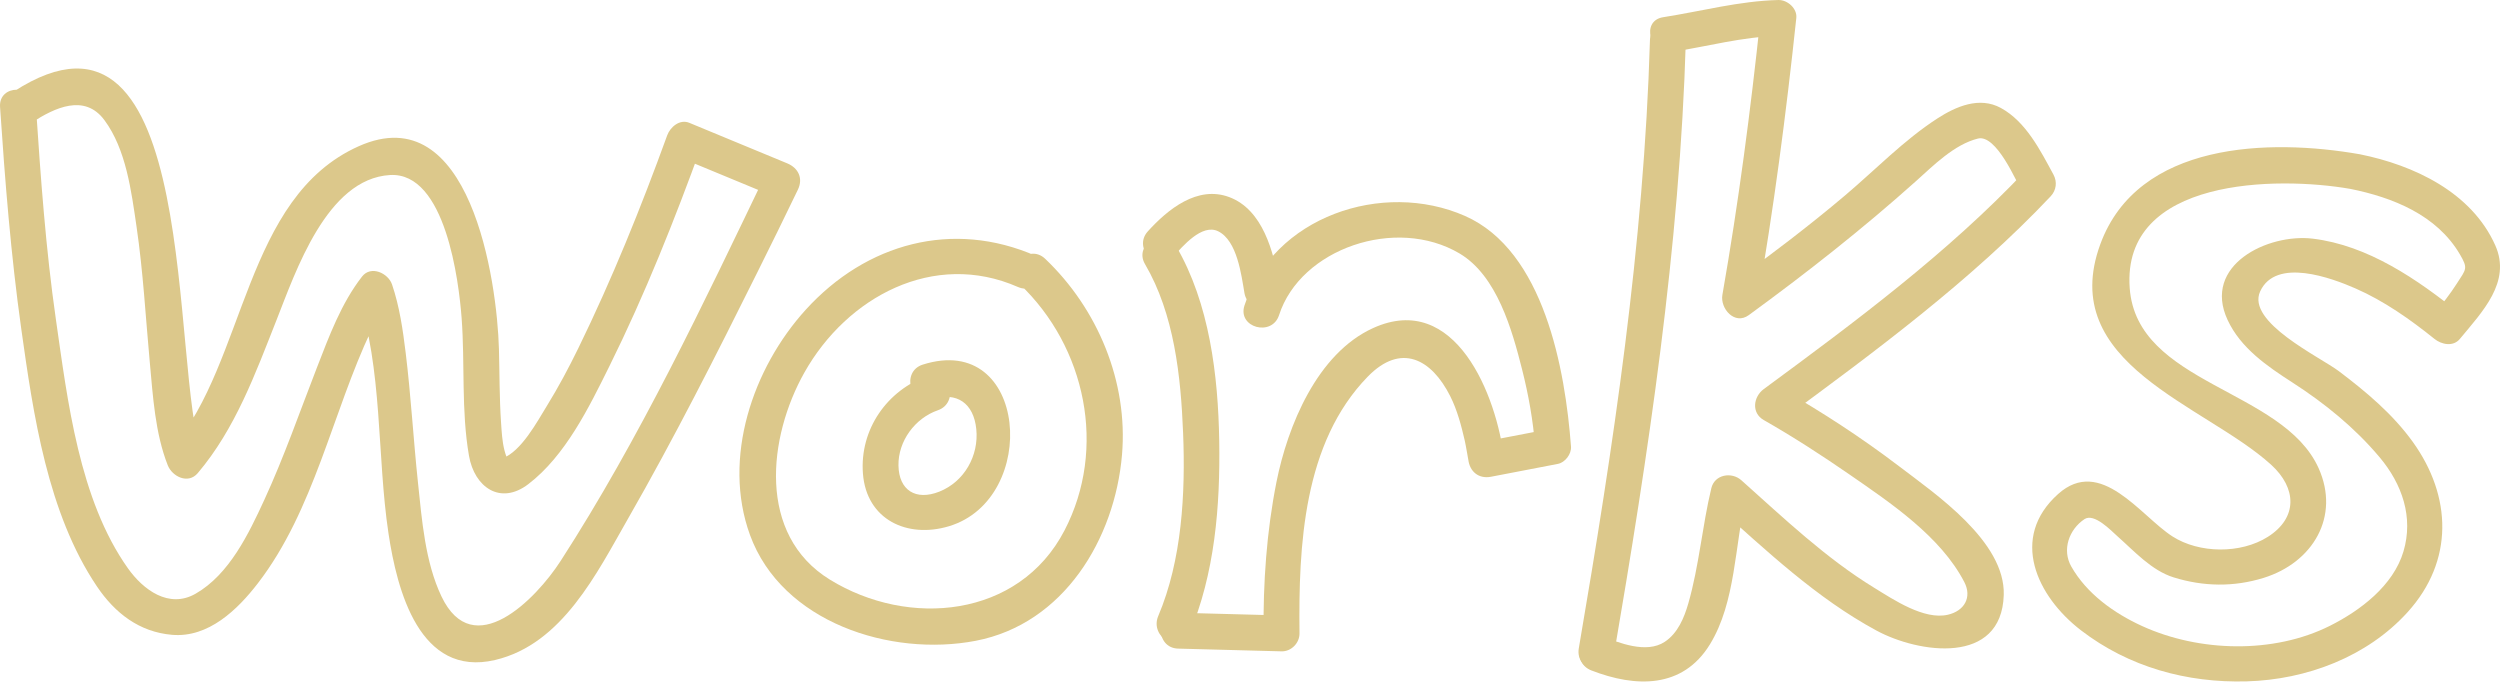
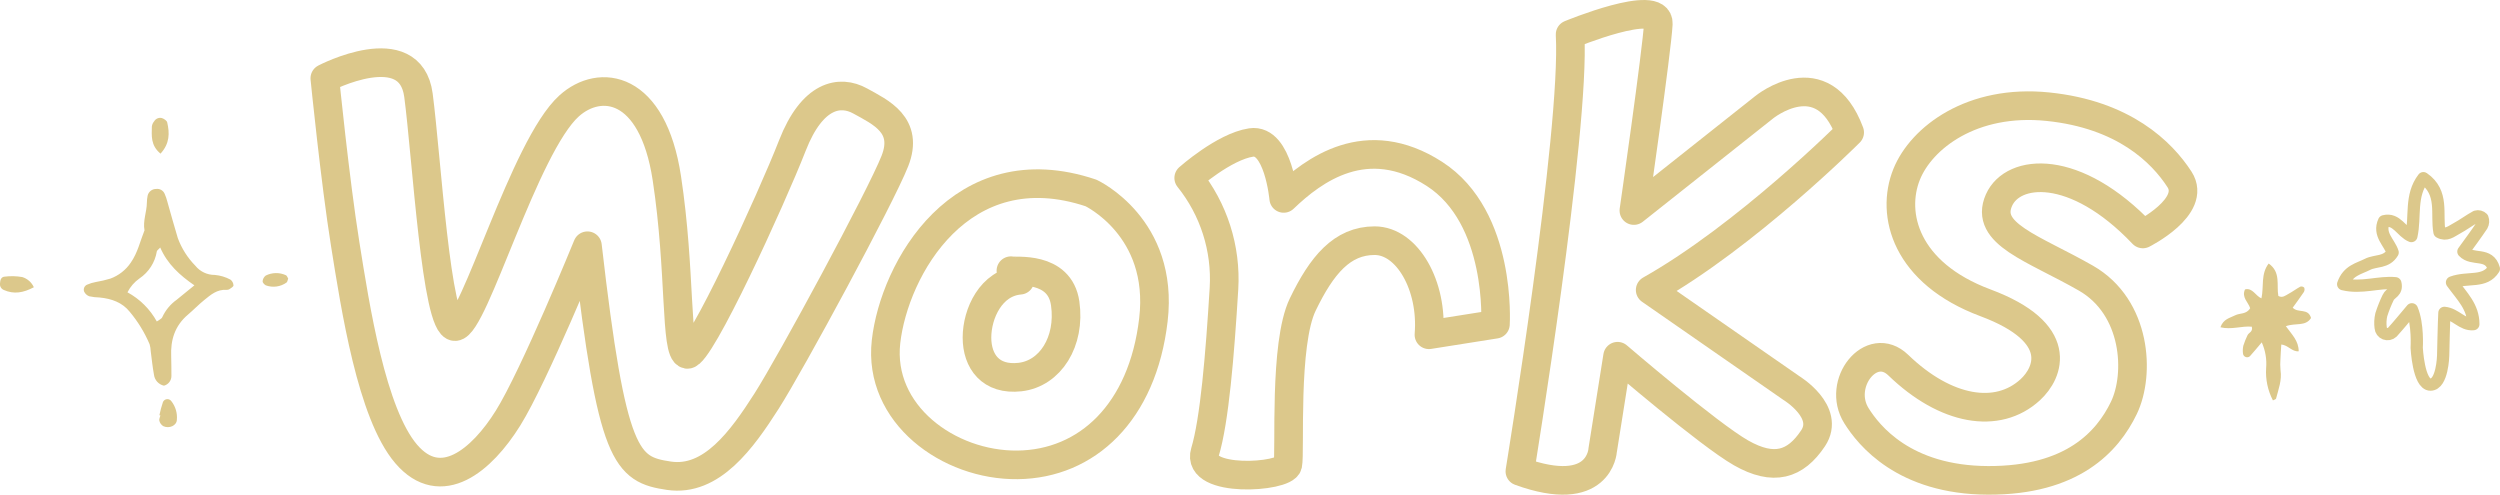
- <svg xmlns="http://www.w3.org/2000/svg" version="1.1" id="圖層_1" x="0px" y="0px" width="452.653px" height="123.39px" viewBox="0 0 452.653 123.39" enable-background="new 0 0 452.653 123.39" xml:space="preserve">
-   <g>
-     <path fill="#DCC88B" d="M0.009,19.37C0.91,32.812,1.978,46.214,3.852,59.563c2.176,15.497,4.757,33.352,13.702,46.621   c3.261,4.838,7.669,8.246,13.59,8.758c6.6,0.569,11.873-4.559,15.553-9.343C56.91,92.325,60.155,74.747,67.204,59.833   c0.832-1.761,1.741-3.62,2.943-5.165c-1.811-0.478-3.622-0.956-5.432-1.434c4.626,13.637,3.498,29.215,5.627,43.36   c1.548,10.282,5.623,26.123,19.304,22.904c12.181-2.866,18.447-15.788,24.081-25.616c8.344-14.559,15.931-29.563,23.405-44.583   c2.474-4.971,4.929-9.951,7.334-14.955c0.99-2.059,0.09-3.934-1.942-4.774c-5.907-2.444-11.814-4.89-17.722-7.334   c-1.73-0.716-3.453,0.77-3.998,2.27c-4.739,13.062-9.976,26.015-16.074,38.503c-1.746,3.575-3.62,7.089-5.708,10.476   c-1.79,2.903-4.635,8.243-8.053,9.513c1.085-0.403,0.854,0.445,0.366-1.471c-0.421-1.654-0.504-3.392-0.619-5.087   c-0.296-4.399-0.26-8.822-0.377-13.228c-0.333-12.443-5.22-45.743-25.374-36.742c-20.76,9.272-20.39,38.832-33.758,54.603   c1.811,0.478,3.621,0.956,5.432,1.434c-5.943-15.121,0.09-88.109-34.138-65.942c-3.504,2.27-0.25,7.898,3.28,5.613   c4.146-2.685,9.531-5.259,13.117-0.437c3.949,5.312,4.889,12.933,5.822,19.282c1.196,8.137,1.645,16.377,2.4,24.561   c0.569,6.168,0.963,12.829,3.251,18.651c0.808,2.055,3.691,3.488,5.432,1.434c6.811-8.033,10.429-18.022,14.254-27.693   c3.458-8.743,9.097-25.627,20.57-26.285c10.058-0.577,12.458,19.317,12.953,25.875c0.625,8.302-0.096,16.739,1.337,24.972   c0.989,5.686,5.684,8.993,10.745,5.118c6.737-5.158,10.995-13.927,14.682-21.365c6.414-12.938,11.805-26.484,16.729-40.055   c-1.333,0.757-2.665,1.513-3.998,2.27c5.907,2.444,11.814,4.89,17.722,7.334c-0.647-1.591-1.295-3.183-1.942-4.774   c-11.465,23.852-22.979,48.243-37.348,70.502c-4.517,6.997-15.827,18.467-21.572,6.423c-2.967-6.222-3.547-13.885-4.26-20.634   c-0.824-7.804-1.266-15.645-2.217-23.436c-0.511-4.183-1.115-8.41-2.474-12.413c-0.696-2.051-3.813-3.515-5.432-1.434   c-3.771,4.85-5.937,10.741-8.145,16.418c-3.123,8.029-5.941,16.179-9.549,24.011c-2.828,6.138-6.345,13.506-12.451,16.999   c-4.833,2.764-9.488-0.723-12.239-4.597C14.329,90.464,12.231,72.52,10.12,57.835C8.285,45.076,7.371,32.223,6.509,19.37   C6.23,15.211-0.272,15.184,0.009,19.37L0.009,19.37z" />
-   </g>
-   <g>
-     <path fill="#DCC88B" d="M187.579,46.345c-15.078-6.621-30.747-2.295-41.675,9.717c-9.622,10.575-15.175,26.907-10.111,40.798   c5.77,15.827,25.467,22.127,40.873,19.163c15.971-3.073,25.183-18.472,26.485-33.66c1.133-13.221-4.389-26.449-13.914-35.509   c-3.035-2.887-7.638,1.702-4.596,4.596c11.967,11.384,15.831,29.735,8.092,44.605c-8.238,15.831-28.205,17.68-42.485,8.886   c-13.188-8.121-11.184-25.795-4.603-37.492c7.708-13.702,23.439-22.172,38.654-15.49C188.098,53.626,191.41,48.027,187.579,46.345   L187.579,46.345z" />
-   </g>
-   <g>
-     <path fill="#DCC88B" d="M168.075,68.018c-7.46,2.584-12.444,9.757-11.831,17.734c0.644,8.372,8.062,11.78,15.558,9.533   c16.532-4.955,14.297-35.316-4.728-29.268c-3.979,1.265-2.278,7.541,1.728,6.268c4.462-1.419,7.492,0.742,7.967,5.407   c0.49,4.812-2.172,9.531-6.694,11.325c-4.268,1.692-7.323-0.254-7.398-4.73c-0.075-4.438,3.01-8.576,7.126-10.002   C173.738,72.922,172.046,66.642,168.075,68.018L168.075,68.018z" />
-   </g>
-   <g>
-     <path fill="#DCC88B" d="M207.319,47.828c5.304,9.049,6.485,20.32,6.896,30.599c0.436,10.887-0.198,22.958-4.505,33.12   c-1.616,3.812,3.981,7.129,5.612,3.281c4.642-10.951,5.628-23.222,5.433-35.004c-0.196-11.805-1.75-24.914-7.823-35.277   C210.814,40.935,205.195,44.204,207.319,47.828L207.319,47.828z" />
-   </g>
-   <g>
-     <path fill="#DCC88B" d="M212.423,46.485c1.652-1.825,5.195-6.06,8.141-4.608c3.452,1.7,4.197,7.924,4.757,11.175   c0.71,4.125,6.973,2.37,6.268-1.729c-0.981-5.706-2.932-13.372-9.044-15.645c-5.739-2.134-11.103,2.216-14.717,6.211   C205.023,44.989,209.606,49.6,212.423,46.485L212.423,46.485z" />
-   </g>
-   <g>
-     <path fill="#DCC88B" d="M213.313,117.438c6.242,0.165,12.483,0.33,18.726,0.495c1.757,0.047,3.271-1.514,3.25-3.25   c-0.184-15.899,0.687-34.507,12.367-46.496c5.995-6.153,11.518-3.215,14.921,3.537c1.269,2.518,2.007,5.33,2.636,8.064   c0.218,0.944,0.666,3.681,0.634,3.399c0.25,2.196,1.875,3.564,4.114,3.134c4.033-0.775,8.066-1.551,12.1-2.326   c1.329-0.256,2.486-1.789,2.386-3.134c-1.041-13.918-4.864-35.453-19.195-41.762c-14.935-6.575-34.753,0.166-39.93,16.224   c-1.29,4.001,4.987,5.701,6.268,1.729c3.878-12.027,21.162-17.983,32.679-11.157c6.79,4.023,9.524,13.89,11.322,20.993   c1.153,4.56,2.005,9.277,2.356,13.974c0.795-1.045,1.591-2.089,2.386-3.134c-4.033,0.775-8.066,1.551-12.1,2.326   c1.372,1.045,2.743,2.089,4.114,3.134c-1.312-11.541-8.837-30.556-23.731-23.787c-10.147,4.61-15.479,17.76-17.493,27.853   c-1.785,8.948-2.438,18.309-2.333,27.43c1.083-1.083,2.167-2.167,3.25-3.25c-6.242-0.165-12.484-0.33-18.726-0.495   C209.119,110.826,209.129,117.327,213.313,117.438L213.313,117.438z" />
-   </g>
-   <g>
-     <path fill="#DCC88B" d="M298.743,7.251c-1.086,36.995-6.653,73.709-12.884,110.136c-0.701,4.099,5.562,5.854,6.268,1.729   c6.326-36.989,12.014-74.298,13.116-111.864C305.366,3.057,298.866,3.069,298.743,7.251L298.743,7.251z" />
-   </g>
-   <g>
-     <path fill="#DCC88B" d="M302.857,9.385c6.396-1.001,12.633-2.721,19.136-2.884c-1.083-1.083-2.167-2.167-3.25-3.25   c-1.78,16.787-3.971,33.505-6.884,50.136c-0.434,2.473,2.213,5.538,4.774,3.671c10.452-7.622,20.591-15.592,30.233-24.221   c3.189-2.854,6.959-6.676,11.255-7.747c3.329-0.829,6.984,7.808,8.064,9.802c0.17-1.313,0.339-2.626,0.509-3.938   c-14.026,14.854-30.924,27.407-47.343,39.491c-1.888,1.39-2.295,4.306,0,5.613c5.345,3.045,10.524,6.403,15.583,9.899   c7.421,5.129,16.46,11.2,20.724,19.428c1.44,2.777,0.01,5.229-2.977,5.92c-4.312,0.998-9.871-2.76-13.292-4.854   c-8.836-5.406-16.408-12.633-24.1-19.498c-1.746-1.56-4.83-1.066-5.432,1.434c-1.657,6.891-2.204,14.014-4.159,20.834   c-0.753,2.63-1.918,5.438-4.283,6.993c-3.346,2.198-8.287,0.174-11.56-1.097c-3.913-1.52-5.592,4.768-1.729,6.268   c8.023,3.115,16.522,3.329,21.462-4.695c4.719-7.666,4.483-18.036,6.536-26.574c-1.811,0.478-3.621,0.956-5.432,1.434   c9.135,8.154,18.213,16.757,29.062,22.62c7.64,4.129,22.656,6.369,23.048-6.444c0.296-9.666-12.294-18.233-18.921-23.28   c-6.732-5.126-13.896-9.81-21.25-14c0,1.871,0,3.742,0,5.613C339.49,63.65,356.891,50.8,371.291,35.549   c1.031-1.092,1.224-2.619,0.509-3.938c-2.372-4.375-4.967-9.572-9.521-12.063c-3.885-2.125-8.14-0.273-11.51,1.909   c-6.054,3.919-11.191,9.266-16.675,13.906c-6.682,5.655-13.671,10.927-20.742,16.082c1.592,1.224,3.184,2.447,4.774,3.671   c3.013-17.202,5.275-34.5,7.116-51.864c0.184-1.734-1.617-3.291-3.25-3.25c-7.09,0.178-13.892,2.024-20.864,3.116   C296.998,3.764,298.757,10.026,302.857,9.385L302.857,9.385z" />
-   </g>
-   <g>
-     <path fill="#DCC88B" d="M427.285,27.933c-16.431-2.88-40.176-2.275-46.992,16.262c-7.994,21.742,18.89,29.04,30.9,39.93   c4.695,4.256,4.853,9.635-0.567,13.071c-4.92,3.12-12.445,3.032-17.284-0.076c-5.793-3.722-12.978-14.593-20.704-7.667   c-8.829,7.914-3.872,18.519,4.159,24.682c8.66,6.647,19.17,9.541,30.017,9.234c10.799-0.306,21.772-4.434,29.103-12.523   c8.42-9.292,8.029-20.996,0.941-30.843c-3.639-5.055-8.458-9.077-13.392-12.805c-3.362-2.541-16.795-8.873-14.237-14.438   c2.85-6.2,12.938-2.427,17.269-0.531c5.163,2.26,9.918,5.612,14.293,9.135c1.272,1.025,3.383,1.47,4.596,0   c4.051-4.905,9.352-10.308,6.421-16.916C447.535,34.816,437.071,29.907,427.285,27.933c-4.093-0.826-5.836,5.439-1.729,6.268   c7.733,1.56,15.653,4.739,19.829,11.841c1.526,2.596,1.147,2.66-0.547,5.298c-1.217,1.896-2.615,3.692-4.049,5.428   c1.532,0,3.063,0,4.596,0c-7.656-6.166-16.632-12.357-26.647-13.557c-8.088-0.969-20.044,4.772-15.402,14.731   c2.373,5.091,7.144,8.356,11.727,11.309c5.862,3.775,11.293,8.187,15.788,13.534c4.088,4.864,6.166,10.862,4.323,17.062   c-1.843,6.199-7.817,10.703-13.314,13.461c-10.238,5.137-23.709,4.745-33.995,0.05c-5.09-2.323-10.036-5.856-12.835-10.781   c-1.727-3.038-0.405-6.712,2.377-8.575c1.768-1.184,4.849,2.095,5.964,3.081c3.047,2.694,6.177,6.207,10.187,7.457   c5.388,1.679,10.906,1.769,16.305,0.089c8.935-2.78,13.874-11.117,9.948-19.858c-6.466-14.399-32.926-15.119-34.204-32.606   c-1.466-20.027,26.752-20.276,39.951-17.962C429.655,34.918,431.408,28.655,427.285,27.933z" />
+ <svg xmlns="http://www.w3.org/2000/svg" width="611.5" height="121.015" viewBox="0 0 611.5 121.015">
+   <g id="works" transform="translate(-112.727 -516.5)">
+     <path id="Path_2778" data-name="Path 2778" d="M224.37,596.381c4.606-.13,16.931-44.116,27.887-53.986,7.53-6.784,20.417-5.195,23.9,17.662s1.992,42.6,4.98,43.115,20.646-38.052,25.728-51.08c4.873-12.491,11.62-13.652,16.6-10.895s11.951,5.873,8.466,14.7-25.4,49.348-31.372,58.7-13.445,19.815-23.9,18.257-13.943-4.308-19.919-56.254c0,0-12.947,31.764-19.421,42.152s-16.433,18.662-24.9,8.793-12.449-35.8-14.939-51.388-4.98-40.518-4.98-40.518,20.915-10.909,22.907,4.156S219.764,596.51,224.37,596.381Z" transform="translate(-0.323 0.009)" fill="none" stroke="#dcc88b" stroke-linejoin="round" stroke-width="7" />
+     <path id="Path_2779" data-name="Path 2779" d="M380.462,563.669s17.927,8.339,15.271,31.022-16.267,35.281-33.2,35.486-34.195-12.47-32.2-30.15S348.592,552.994,380.462,563.669Z" transform="translate(-0.881 0.03)" fill="none" stroke="#dcc88b" stroke-linejoin="round" stroke-width="7" />
+     <path id="Path_2780" data-name="Path 2780" d="M360.966,582.667c1,.333,11.951-1.335,13.279,8.006s-3.651,17.178-11.066,18.013c-7.156.8-10.512-3.837-10.512-9.674S356.1,585.589,363.179,585" transform="translate(-0.972 0.045)" fill="none" stroke="#dcc88b" stroke-linecap="round" stroke-linejoin="round" stroke-width="7" />
+     <path id="Path_2781" data-name="Path 2781" d="M427.905,565.01s-1.328-14.677-7.968-13.677-15.271,8.673-15.271,8.673a39.433,39.433,0,0,1,8.631,27.019c-1,16.345-2.324,32.356-4.647,40.029s19.586,6.265,20.251,3.132-1-29.559,3.652-39.2,9.627-15.64,17.594-15.64,14.276,11.008,13.28,23.016l16.267-2.574s1.66-26.113-14.939-36.787S435.209,558,427.905,565.01Z" transform="translate(-1.183 0.022)" fill="none" stroke="#dcc88b" stroke-linejoin="round" stroke-width="7" />
+     <path id="Path_2782" data-name="Path 2782" d="M486,631.786s13.612-83.218,12.283-106.861c0,0,21.911-9.07,21.579-2.592S513.887,568,513.887,568l31.87-25.265s14.275-11.66,20.915,6.154c0,0-25.23,25.264-48.8,38.545L552.4,611.406s9.627,5.83,5.311,12.308-9.628,8.1-17.6,3.564-30.21-23.645-30.21-23.645l-3.652,23S505.587,638.887,486,631.786Z" transform="translate(-1.513)" fill="none" stroke="#dcc88b" stroke-linejoin="round" stroke-width="7" />
+     <path id="Path_2783" data-name="Path 2783" d="M638.709,573.708s13.279-6.671,8.964-13.342-13.612-15.882-32.2-17.788S584.541,550.2,580.944,559.1c-3.984,9.847-.212,24.185,19.255,31.446,19.587,7.306,15.535,17.084,10.955,21.283-7.968,7.305-20.656,5.182-32.266-6.035-6.576-6.354-15.193,4.47-10.227,12.388,2.988,4.764,11.619,15.726,32.2,15.8s29.214-9.452,33.2-17.71,3.13-24.662-9.3-31.766c-12.9-7.376-24.9-10.8-21.247-19.059C606.921,557.754,622.11,556.238,638.709,573.708Z" transform="translate(-1.841 0.016)" fill="none" stroke="#dcc88b" stroke-linejoin="round" stroke-width="7" />
+     <path id="Path_2785" data-name="Path 2785" d="M674.058,596.244c1.491,2.063,3.136,3.58,3.139,6.138-1.642.147-2.586-1.505-4.255-1.662-.078,1.278-.17,2.418-.209,3.559a15.51,15.51,0,0,0,.025,2.756c.362,2.451-.515,4.659-1.1,6.924-.042.165-.4.239-.764.437a15.038,15.038,0,0,1-1.663-7.88,12.685,12.685,0,0,0-1.07-6.32c-1.078,1.271-1.952,2.355-2.885,3.379a1.014,1.014,0,0,1-1.705-.66A5.4,5.4,0,0,1,663.66,601a19.036,19.036,0,0,1,1.014-2.54c.291-.667,1.375-.8,1.056-2.092-2.421-.241-4.96.8-7.676.139.711-2.037,2.307-2.262,3.575-2.915,1.185-.61,2.782-.193,3.7-1.75-.453-1.461-2.159-2.652-1.262-4.592,1.854-.49,2.579,1.608,4.019,2.179.633-2.871-.214-5.929,1.766-8.51,3.053,2.114,1.872,5.337,2.368,7.925,1.016.567,1.746-.116,2.483-.509.995-.53,1.907-1.234,2.9-1.769a.948.948,0,0,1,.939.239,1.247,1.247,0,0,1-.072,1.067c-.85,1.277-1.769,2.5-2.736,3.843,1.324,1.407,3.782.02,4.481,2.524C678.865,596.384,676.435,595.369,674.058,596.244Z" transform="translate(-2.21 0.044)" fill="#dcc88b" fill-rule="evenodd" />
+     <path id="Path_2786" data-name="Path 2786" d="M714.817,585.553c2.48,3.431,5.217,5.954,5.22,10.209-2.731.245-4.3-2.5-7.075-2.764-.13,2.126-.307,10.5-.307,10.5s-.187,7.051-3.106,7.051-3.366-9.018-3.366-9.018.372-5.763-1.178-9.406c-1.793,2.114-3.247,3.917-4.8,5.62a1.687,1.687,0,0,1-2.835-1.1,8.94,8.94,0,0,1,.154-3.191,31.546,31.546,0,0,1,1.685-4.223c.484-1.11,2.288-1.331,1.756-3.48-4.026-.4-8.248,1.333-12.766.232,1.183-3.389,3.836-3.762,5.947-4.849,1.971-1.015,4.627-.322,6.153-2.911-.753-2.43-3.59-4.411-2.1-7.637,3.084-.816,4.289,2.674,6.683,3.624,1.055-4.775-.356-9.863,2.938-14.156,5.076,3.517,3.113,8.877,3.939,13.182,1.689.943,2.9-.193,4.129-.849,1.654-.882,3.173-2.052,4.823-2.942a1.576,1.576,0,0,1,1.563.4,2.074,2.074,0,0,1-.12,1.774c-1.413,2.124-2.941,4.16-4.549,6.392,2.2,2.34,6.289.033,7.453,4.2C722.812,585.786,718.77,584.1,714.817,585.553Z" transform="translate(-2.332 0.029)" fill="none" stroke="#dcc88b" stroke-linejoin="round" stroke-width="3" fill-rule="evenodd" />
+     <g id="Group_2503" data-name="Group 2503" transform="translate(112.727 545.303)">
+       <path id="Path_2788" data-name="Path 2788" d="M152.915,610.808a3.143,3.143,0,0,1-2.448-2.708c-.352-1.9-.536-3.831-.793-5.748a6.965,6.965,0,0,0-.268-1.677,31.838,31.838,0,0,0-4.871-7.954c-1.815-2.264-4.419-3.2-7.361-3.484a13.175,13.175,0,0,1-2.546-.3,2.294,2.294,0,0,1-1.23-1.12,1.332,1.332,0,0,1,.773-1.742,9.235,9.235,0,0,1,2.068-.624,29.1,29.1,0,0,0,3.579-.837,10.281,10.281,0,0,0,4.975-3.895c1.725-2.482,2.291-5.262,3.363-7.908-.43-2.3.555-4.5.581-6.774a9.158,9.158,0,0,1,.18-1.7A2.117,2.117,0,0,1,151,562.686a1.968,1.968,0,0,1,2.07,1.158,11.521,11.521,0,0,1,.669,1.936c.859,2.976,1.653,5.969,2.565,8.931a19.043,19.043,0,0,0,4.285,6.754,6.046,6.046,0,0,0,4.767,2.252,9.955,9.955,0,0,1,3.825,1.148,1.823,1.823,0,0,1,.737,1.423c.013.294-.6.641-.976.909a1.184,1.184,0,0,1-.706.172c-2.344-.165-3.886,1.215-5.443,2.469-1.4,1.125-2.631,2.421-4,3.581-3.271,2.769-4.285,6.283-4.11,10.23.071,1.6.023,3.2.057,4.792A2.448,2.448,0,0,1,152.915,610.808Zm-.91-33.8c-.54.591-.808.749-.833.934a9.9,9.9,0,0,1-4.237,6.628,9.2,9.2,0,0,0-2.946,3.4,18.005,18.005,0,0,1,7.176,7.132c.481-.364,1.168-.625,1.343-1.063a10.729,10.729,0,0,1,3.544-4.268c1.384-1.111,2.751-2.241,4.306-3.509C156.828,583.835,153.76,581.084,152,577.008Z" transform="translate(-112.81 -545.272)" fill="#dcc88b" fill-rule="evenodd" />
+       <path id="Path_2789" data-name="Path 2789" d="M121.006,586.714c-2.6,1.378-4.882,1.756-7.328.676a1.526,1.526,0,0,1-.946-1.674c.04-.721.263-1.515,1.074-1.587a14.585,14.585,0,0,1,4.372.094A4.588,4.588,0,0,1,121.006,586.714Z" transform="translate(-112.727 -545.257)" fill="#dcc88b" fill-rule="evenodd" />
+       <path id="Path_2790" data-name="Path 2790" d="M153.774,546.411c-.1-.43-.793-.891-1.316-1.058a1.711,1.711,0,0,0-1.879.812,2.384,2.384,0,0,0-.557,1.259c-.027,2.246-.35,4.587,2.117,6.641C154.418,551.576,154.385,549.02,153.774,546.411Z" transform="translate(-112.878 -545.285)" fill="#dcc88b" fill-rule="evenodd" />
+       <path id="Path_2791" data-name="Path 2791" d="M151.879,617.991a25.6,25.6,0,0,1,.873-3.241,1.19,1.19,0,0,1,2.068-.165,6.41,6.41,0,0,1,1.327,4.517c-.035,1.418-1.856,2.266-3.346,1.558a2.184,2.184,0,0,1-.941-1.308c-.114-.386.16-.87.262-1.309Z" transform="translate(-112.886 -545.235)" fill="#dcc88b" fill-rule="evenodd" />
+       <path id="Path_2792" data-name="Path 2792" d="M183.475,584.58c-.129.352-.155.745-.377.966a5.474,5.474,0,0,1-5.106.7c-.364-.2-.8-.688-.769-1a1.953,1.953,0,0,1,.773-1.394,5.7,5.7,0,0,1,4.918-.082C183.174,583.87,183.285,584.294,183.475,584.58Z" transform="translate(-112.989 -545.258)" fill="#dcc88b" fill-rule="evenodd" />
+     </g>
  </g>
</svg>
